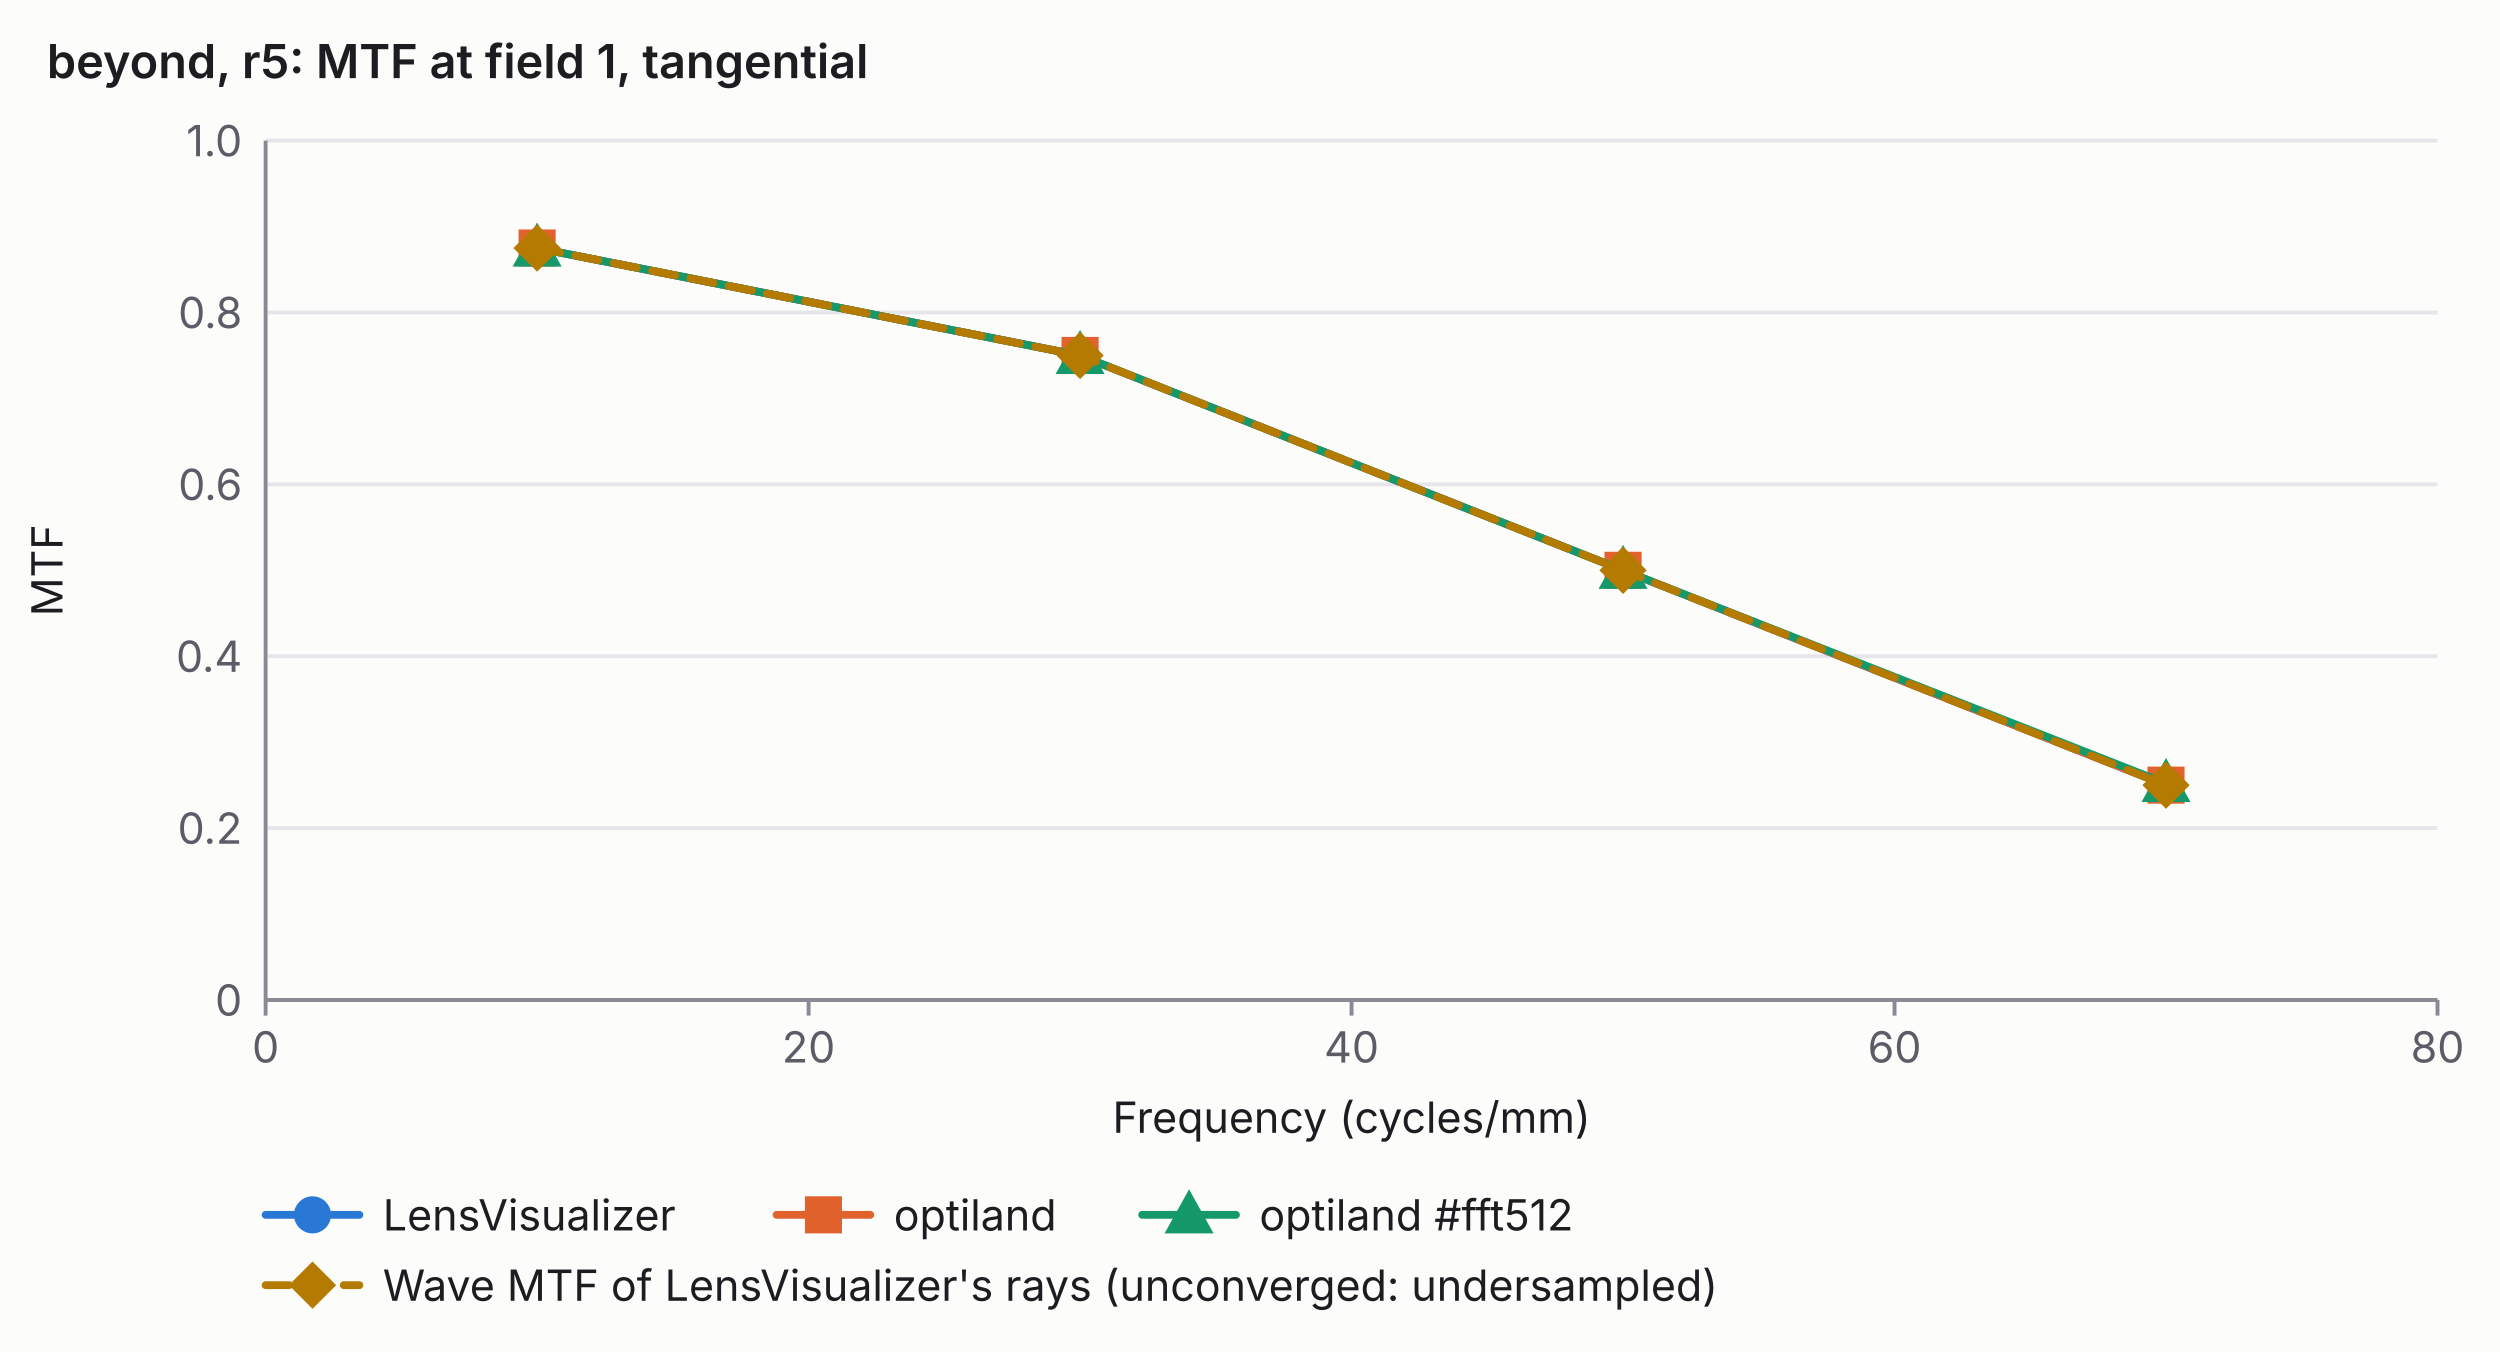
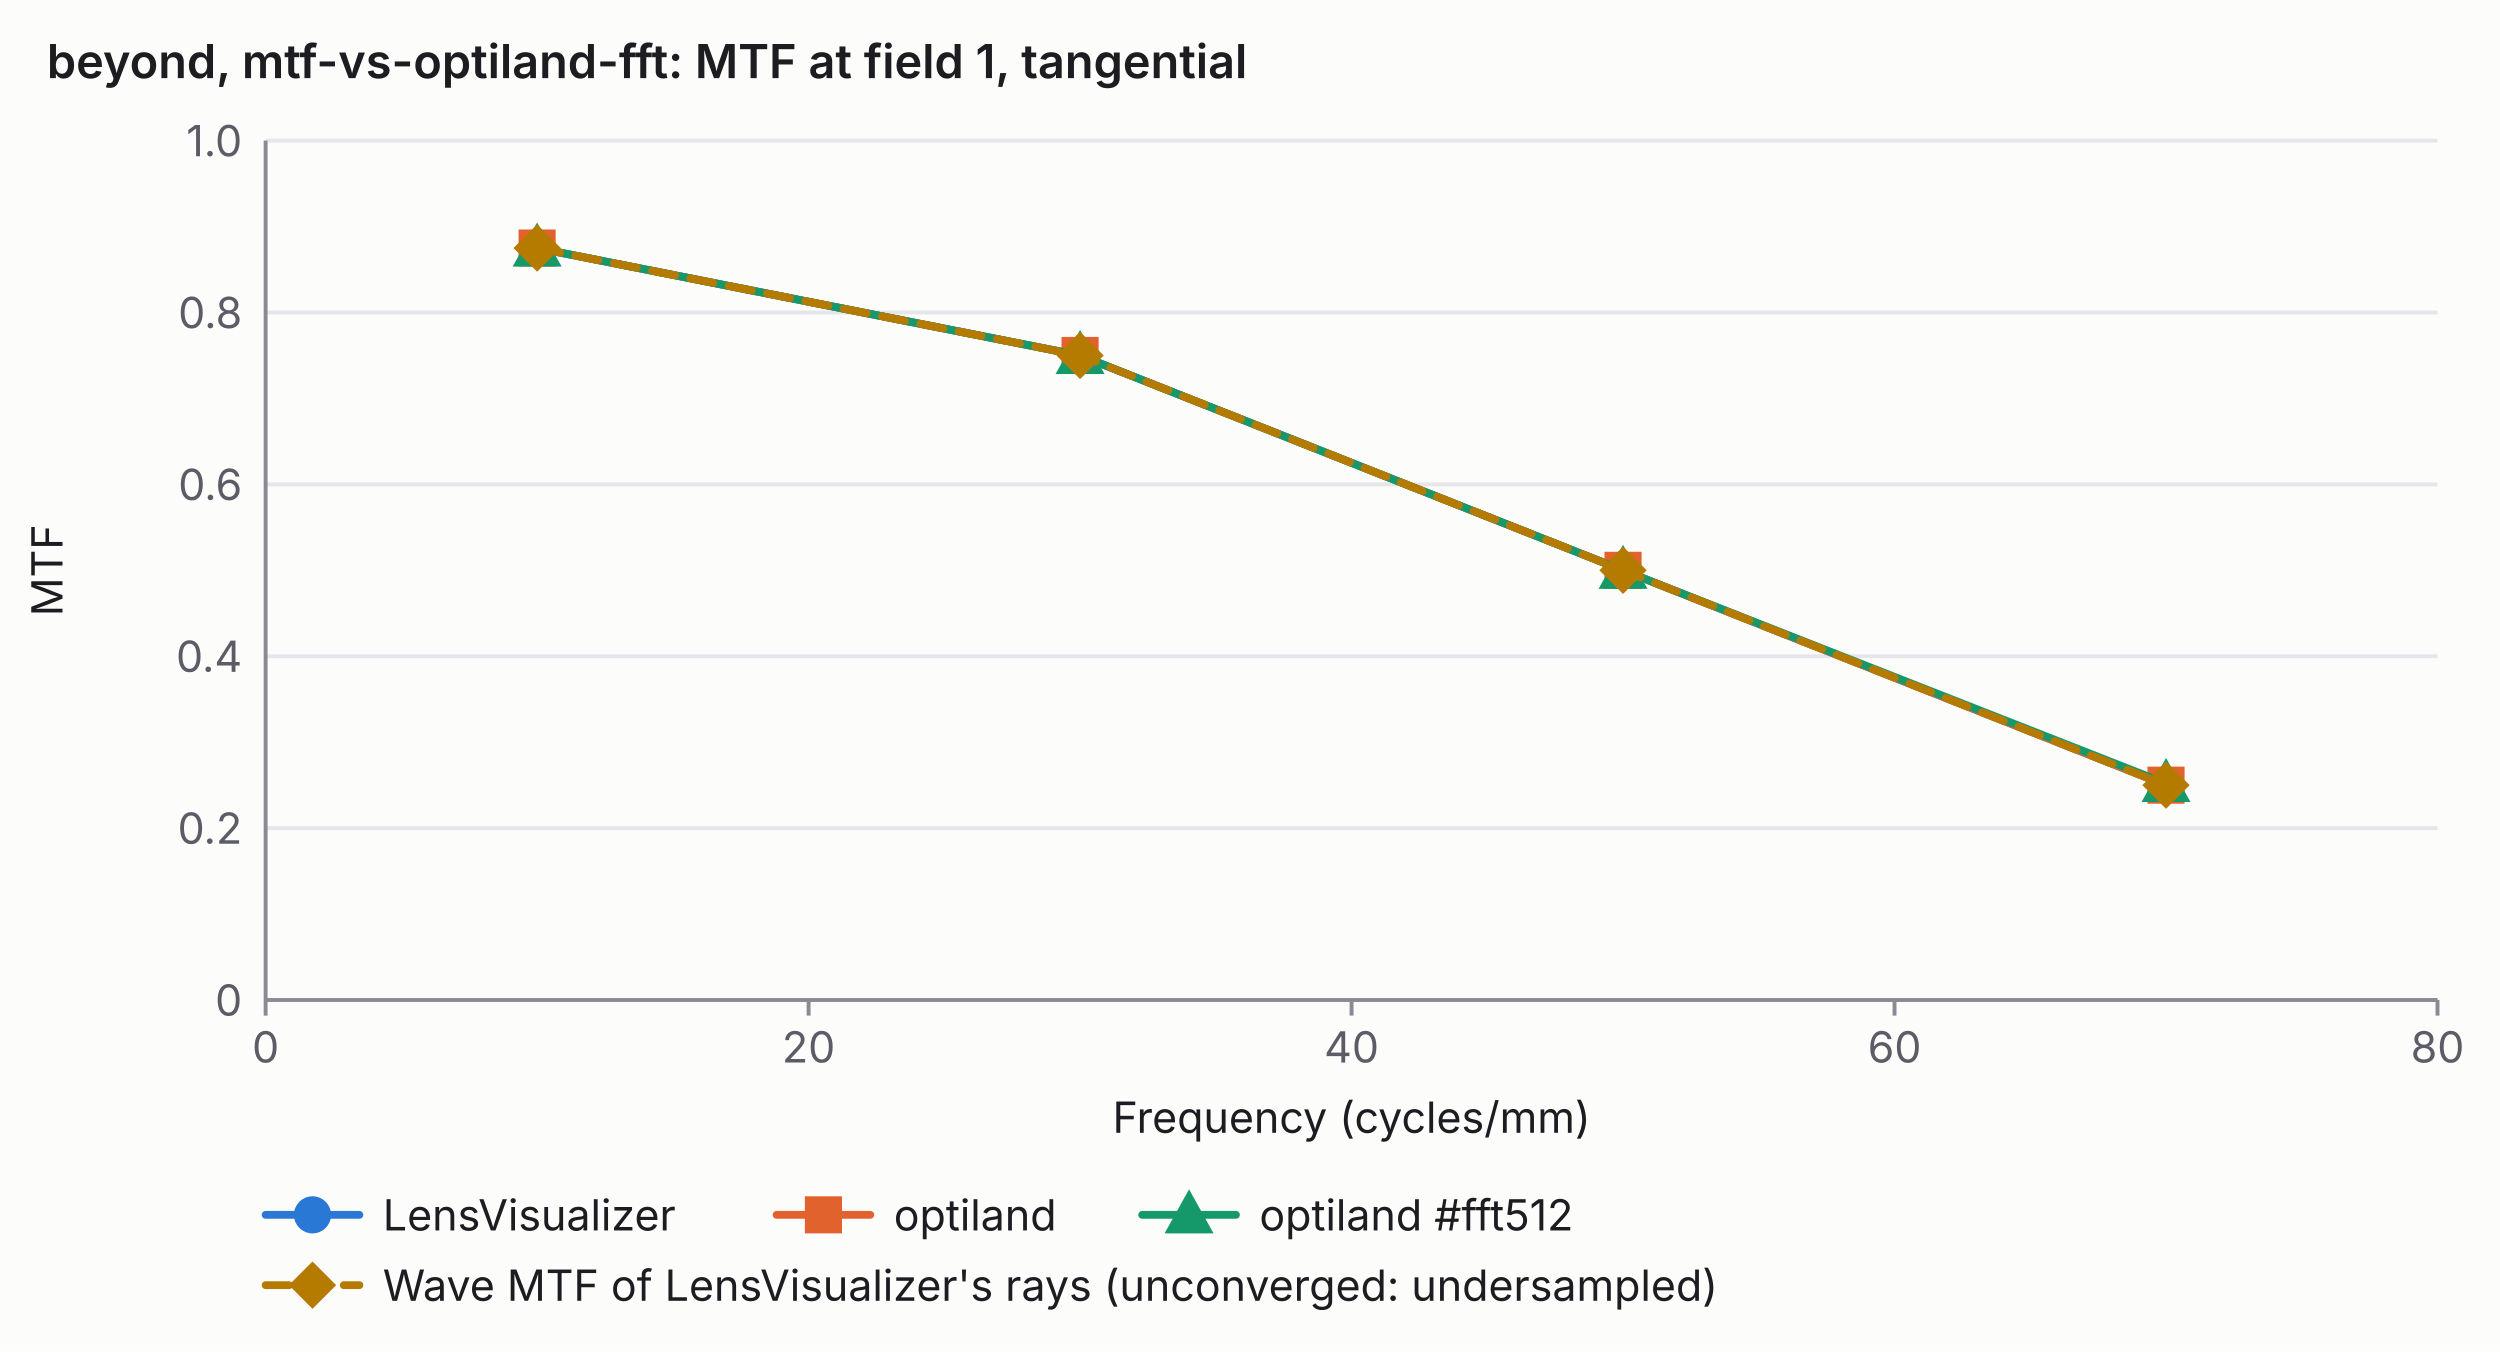
<svg xmlns="http://www.w3.org/2000/svg" class="lvc" width="640" height="346" viewBox="0 0 640 346" role="img">
  <style>.lvc{font:11px system-ui,-apple-system,'Segoe UI',sans-serif}
.lvc .bg{fill:#fcfcfb}
.lvc text{fill:#1c1c21}
.lvc text.muted{fill:#5c5c66}
.lvc text.head{font-weight:600;font-size:12px}
.lvc .grid{stroke:#e6e6ea;stroke-width:1}
.lvc .axis{stroke:#8a8a94;stroke-width:1}
.lvc .line{fill:none;stroke-width:2;stroke-linejoin:round;stroke-linecap:round}
.lvc .dash{stroke-dasharray:6 4}
.lvc .dot{stroke:#fcfcfb;stroke-width:1.5}
.lvc .band{fill:#eda100;fill-opacity:.16;stroke:#c98500;stroke-width:1;stroke-dasharray:2 3}
.lvc .zeroline{stroke:#5c5c66;stroke-width:1}
.lvc .gate{stroke:#d03b3b;stroke-width:1.5;stroke-dasharray:5 3;fill:none}
.lvc .bar{fill:#2a78d6}
.lvc .ring{fill:#fcfcfb;stroke:#2a78d6;stroke-width:2}
.lvc .none{stroke:#8a8a94;stroke-width:2}
.lvc .cell{stroke:#fcfcfb;stroke-width:2}
.lvc .cell.empty{fill:#f4f4f6}
.lvc text.vt{font-weight:600;text-anchor:middle}
.lvc .s0{stroke:#2a78d6}
.lvc .dot.s0{fill:#2a78d6}
.lvc .s1{stroke:#e2622d}
.lvc .dot.s1{fill:#e2622d}
.lvc .s2{stroke:#16996a}
.lvc .dot.s2{fill:#16996a}
.lvc .s3{stroke:#b47b00}
.lvc .dot.s3{fill:#b47b00}
.lvc .s4{stroke:#cf5f8e}
.lvc .dot.s4{fill:#cf5f8e}
.lvc .s5{stroke:#008300}
.lvc .dot.s5{fill:#008300}
.lvc .s6{stroke:#6250d6}
.lvc .dot.s6{fill:#6250d6}
.lvc .s7{stroke:#e34948}
.lvc .dot.s7{fill:#e34948}
.lvc .sx{stroke:#8a8a94}
.lvc .dot.sx{fill:#8a8a94}
.lvc .v-PASS{fill:#cdebcd}
.lvc text.t-PASS{fill:#0b3d0b}
.lvc .v-FLOOR{fill:#e3f2dc}
.lvc text.t-FLOOR{fill:#24451a}
.lvc .v-FAIL{fill:#f6cfcc}
.lvc text.t-FAIL{fill:#5c0f0b}
.lvc .v-ERROR{fill:#e9b7b3}
.lvc text.t-ERROR{fill:#4a0906}
.lvc .v-ATTENTION{fill:#fbe5ad}
.lvc text.t-ATTENTION{fill:#4a3600}
.lvc .v-RECORDED{fill:#e3e3ea}
.lvc text.t-RECORDED{fill:#2c2c33}
.lvc .v-UNSUPPORTED{fill:#ededf1}
.lvc text.t-UNSUPPORTED{fill:#45454e}
.lvc .v-BLOCKED{fill:#d9d9e1}
.lvc text.t-BLOCKED{fill:#2c2c33}
@media (prefers-color-scheme:dark){
.lvc .bg{fill:#1a1a19}
.lvc text{fill:#e7e7ec}
.lvc text.muted{fill:#a3a3ad}
.lvc .grid{stroke:#2e2e34}
.lvc .axis{stroke:#6b6b75}
.lvc .dot{stroke:#1a1a19}
.lvc .band{fill:#c98500;fill-opacity:.22;stroke:#eda100}
.lvc .zeroline{stroke:#a3a3ad}
.lvc .gate{stroke:#e66767}
.lvc .bar{fill:#3987e5}
.lvc .ring{fill:#1a1a19;stroke:#3987e5}
.lvc .none{stroke:#6b6b75}
.lvc .cell{stroke:#1a1a19}
.lvc .cell.empty{fill:#222226}
.lvc .s0{stroke:#3987e5}
.lvc .dot.s0{fill:#3987e5}
.lvc .s1{stroke:#d95926}
.lvc .dot.s1{fill:#d95926}
.lvc .s2{stroke:#199e70}
.lvc .dot.s2{fill:#199e70}
.lvc .s3{stroke:#c98500}
.lvc .dot.s3{fill:#c98500}
.lvc .s4{stroke:#d55181}
.lvc .dot.s4{fill:#d55181}
.lvc .s5{stroke:#008300}
.lvc .dot.s5{fill:#008300}
.lvc .s6{stroke:#9085e9}
.lvc .dot.s6{fill:#9085e9}
.lvc .s7{stroke:#e66767}
.lvc .dot.s7{fill:#e66767}
.lvc .sx{stroke:#6b6b75}
.lvc .dot.sx{fill:#6b6b75}
.lvc .v-PASS{fill:#1d4a22}
.lvc text.t-PASS{fill:#d9f2d9}
.lvc .v-FLOOR{fill:#2b4223}
.lvc text.t-FLOOR{fill:#e1efdb}
.lvc .v-FAIL{fill:#5a1d1a}
.lvc text.t-FAIL{fill:#ffdcd8}
.lvc .v-ERROR{fill:#6b2420}
.lvc text.t-ERROR{fill:#ffe3e0}
.lvc .v-ATTENTION{fill:#56420a}
.lvc text.t-ATTENTION{fill:#fbeac0}
.lvc .v-RECORDED{fill:#34343c}
.lvc text.t-RECORDED{fill:#e4e4ea}
.lvc .v-UNSUPPORTED{fill:#2a2a31}
.lvc text.t-UNSUPPORTED{fill:#c8c8d0}
.lvc .v-BLOCKED{fill:#3d3d46}
.lvc text.t-BLOCKED{fill:#e4e4ea}
}</style>
  <rect class="bg" x="0" y="0" width="640" height="346" />
  <g>
-     <text x="12" y="20" class="head">beyond, r5: MTF at field 1, tangential</text>
+     <text x="12" y="20" class="head">beyond, mtf-vs-optiland-fft: MTF at field 1, tangential</text>
  </g>
  <line class="grid" x1="68" y1="256" x2="624" y2="256" />
  <text x="62" y="260" class="muted" text-anchor="end">0</text>
  <line class="grid" x1="68" y1="212" x2="624" y2="212" />
  <text x="62" y="216" class="muted" text-anchor="end">0.2</text>
  <line class="grid" x1="68" y1="168" x2="624" y2="168" />
  <text x="62" y="172" class="muted" text-anchor="end">0.4</text>
  <line class="grid" x1="68" y1="124" x2="624" y2="124" />
  <text x="62" y="128" class="muted" text-anchor="end">0.6</text>
  <line class="grid" x1="68" y1="80" x2="624" y2="80" />
  <text x="62" y="84" class="muted" text-anchor="end">0.8</text>
  <line class="grid" x1="68" y1="36" x2="624" y2="36" />
  <text x="62" y="40" class="muted" text-anchor="end">1.0</text>
  <line class="axis" x1="68" y1="256" x2="68" y2="260" />
  <text x="68" y="272" class="muted" text-anchor="middle">0</text>
  <line class="axis" x1="207" y1="256" x2="207" y2="260" />
  <text x="207" y="272" class="muted" text-anchor="middle">20</text>
  <line class="axis" x1="346" y1="256" x2="346" y2="260" />
  <text x="346" y="272" class="muted" text-anchor="middle">40</text>
  <line class="axis" x1="485" y1="256" x2="485" y2="260" />
  <text x="485" y="272" class="muted" text-anchor="middle">60</text>
  <line class="axis" x1="624" y1="256" x2="624" y2="260" />
  <text x="624" y="272" class="muted" text-anchor="middle">80</text>
  <line class="axis" x1="68" y1="256" x2="624" y2="256" />
  <line class="axis" x1="68" y1="36" x2="68" y2="256" />
  <text x="346" y="290" text-anchor="middle">Frequency (cycles/mm)</text>
  <text x="16" y="146" text-anchor="middle" transform="rotate(-90 16 146)">MTF</text>
  <polyline class="line s0" points="137.5,63.5 276.5,91 415.5,146 554.5,201" />
  <circle class="dot s0" cx="137.5" cy="63.5" r="4" />
  <circle class="dot s0" cx="276.5" cy="91" r="4" />
  <circle class="dot s0" cx="415.5" cy="146" r="4" />
  <circle class="dot s0" cx="554.5" cy="201" r="4" />
  <polyline class="line s1" points="137.5,63.5 276.5,91 415.5,146 554.5,201" />
  <rect class="dot s1" x="133.5" y="59.5" width="8" height="8" />
  <rect class="dot s1" x="272.5" y="87" width="8" height="8" />
  <rect class="dot s1" x="411.5" y="142" width="8" height="8" />
  <rect class="dot s1" x="550.5" y="197" width="8" height="8" />
  <polyline class="line s2" points="137.5,63.5 276.5,91 415.5,146 554.5,200.57" />
  <polygon class="dot s2" points="137.5,58.5 142.5,67.5 132.5,67.5" />
  <polygon class="dot s2" points="276.5,86 281.5,95 271.5,95" />
  <polygon class="dot s2" points="415.5,141 420.5,150 410.5,150" />
  <polygon class="dot s2" points="554.5,195.57 559.5,204.57 549.5,204.57" />
  <polyline class="line s3 dash" points="137.5,63.5 276.5,91 415.5,146 554.5,201" />
  <polygon class="dot s3" points="137.5,58.5 142.5,63.5 137.5,68.5 132.5,63.5" />
  <polygon class="dot s3" points="276.5,86 281.5,91 276.5,96 271.5,91" />
  <polygon class="dot s3" points="415.5,141 420.5,146 415.5,151 410.5,146" />
  <polygon class="dot s3" points="554.5,196 559.5,201 554.5,206 549.5,201" />
  <g>
    <line class="line s0" x1="68" y1="311" x2="92" y2="311" />
    <circle class="dot s0" cx="80" cy="311" r="4" />
    <text x="98" y="315">LensVisualizer</text>
  </g>
  <g>
    <line class="line s1" x1="198.8" y1="311" x2="222.8" y2="311" />
    <rect class="dot s1" x="206.8" y="307" width="8" height="8" />
    <text x="228.8" y="315">optiland</text>
  </g>
  <g>
    <line class="line s2" x1="292.4" y1="311" x2="316.4" y2="311" />
    <polygon class="dot s2" points="304.4,306 309.4,315 299.4,315" />
    <text x="322.4" y="315">optiland #fft512</text>
  </g>
  <g>
    <line class="line s3 dash" x1="68" y1="329" x2="92" y2="329" />
    <polygon class="dot s3" points="80,324 85,329 80,334 75,329" />
    <text x="98" y="333">Wave MTF of LensVisualizer's rays (unconverged: undersampled)</text>
  </g>
</svg>
